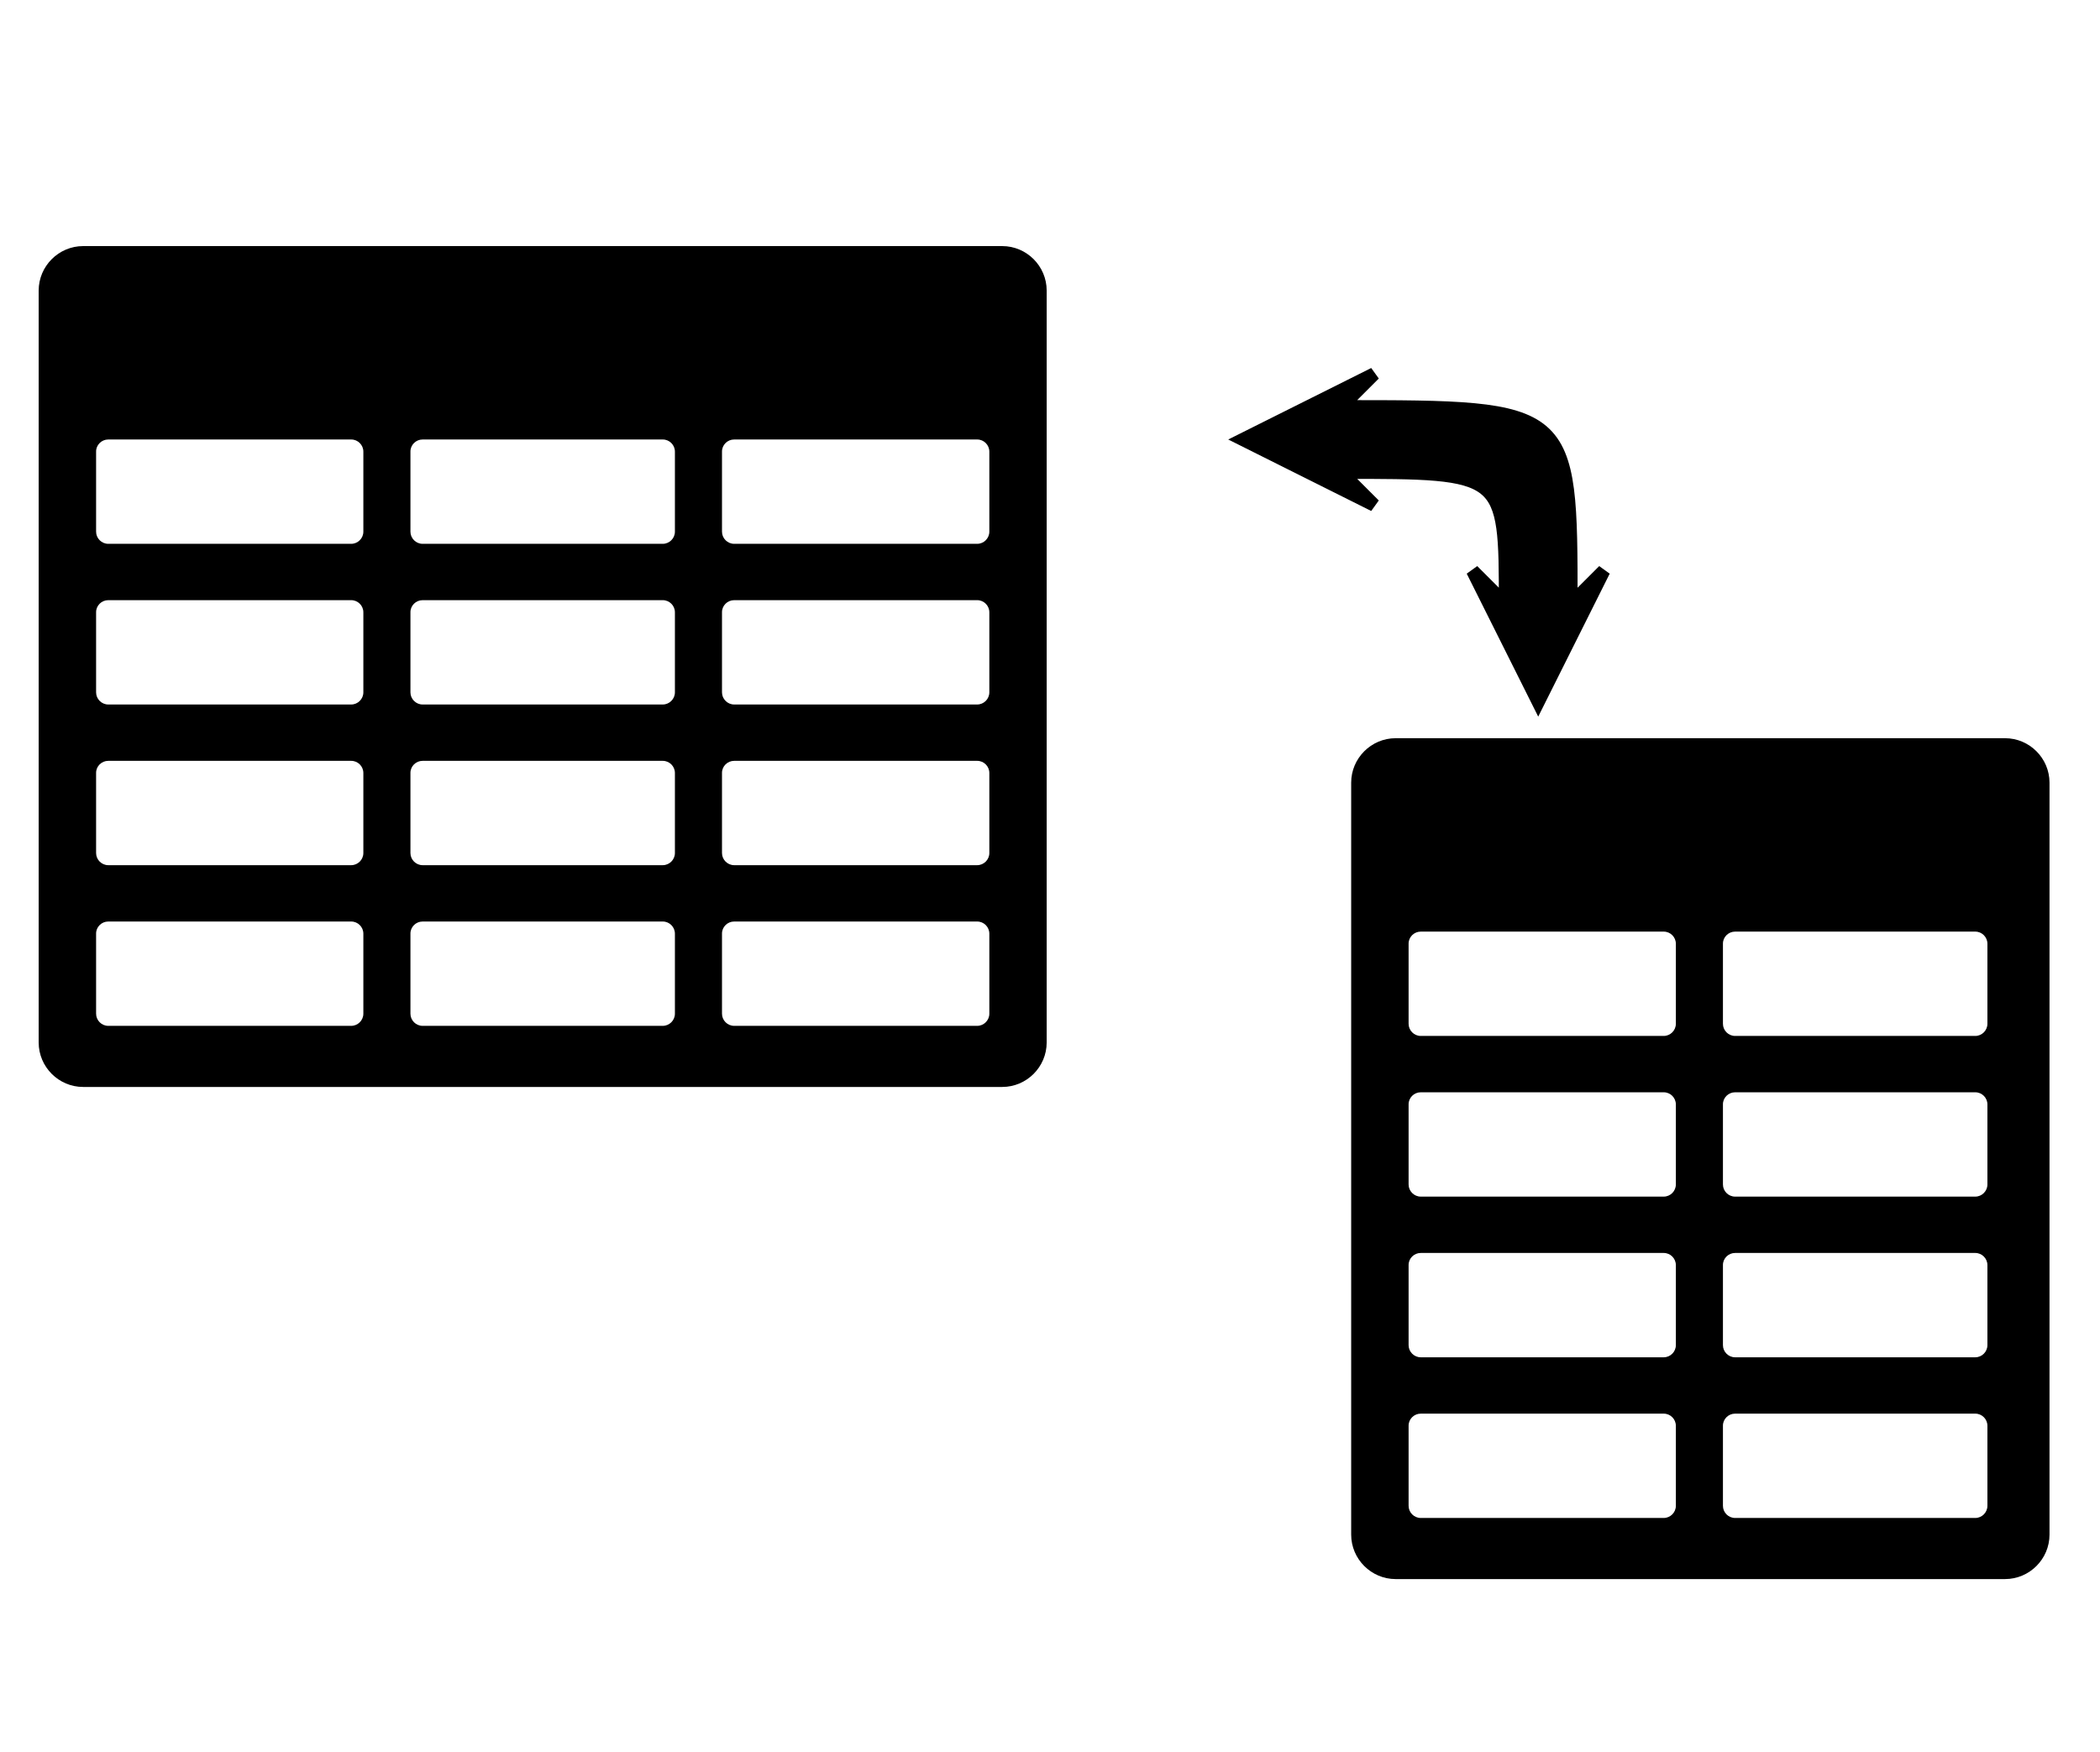
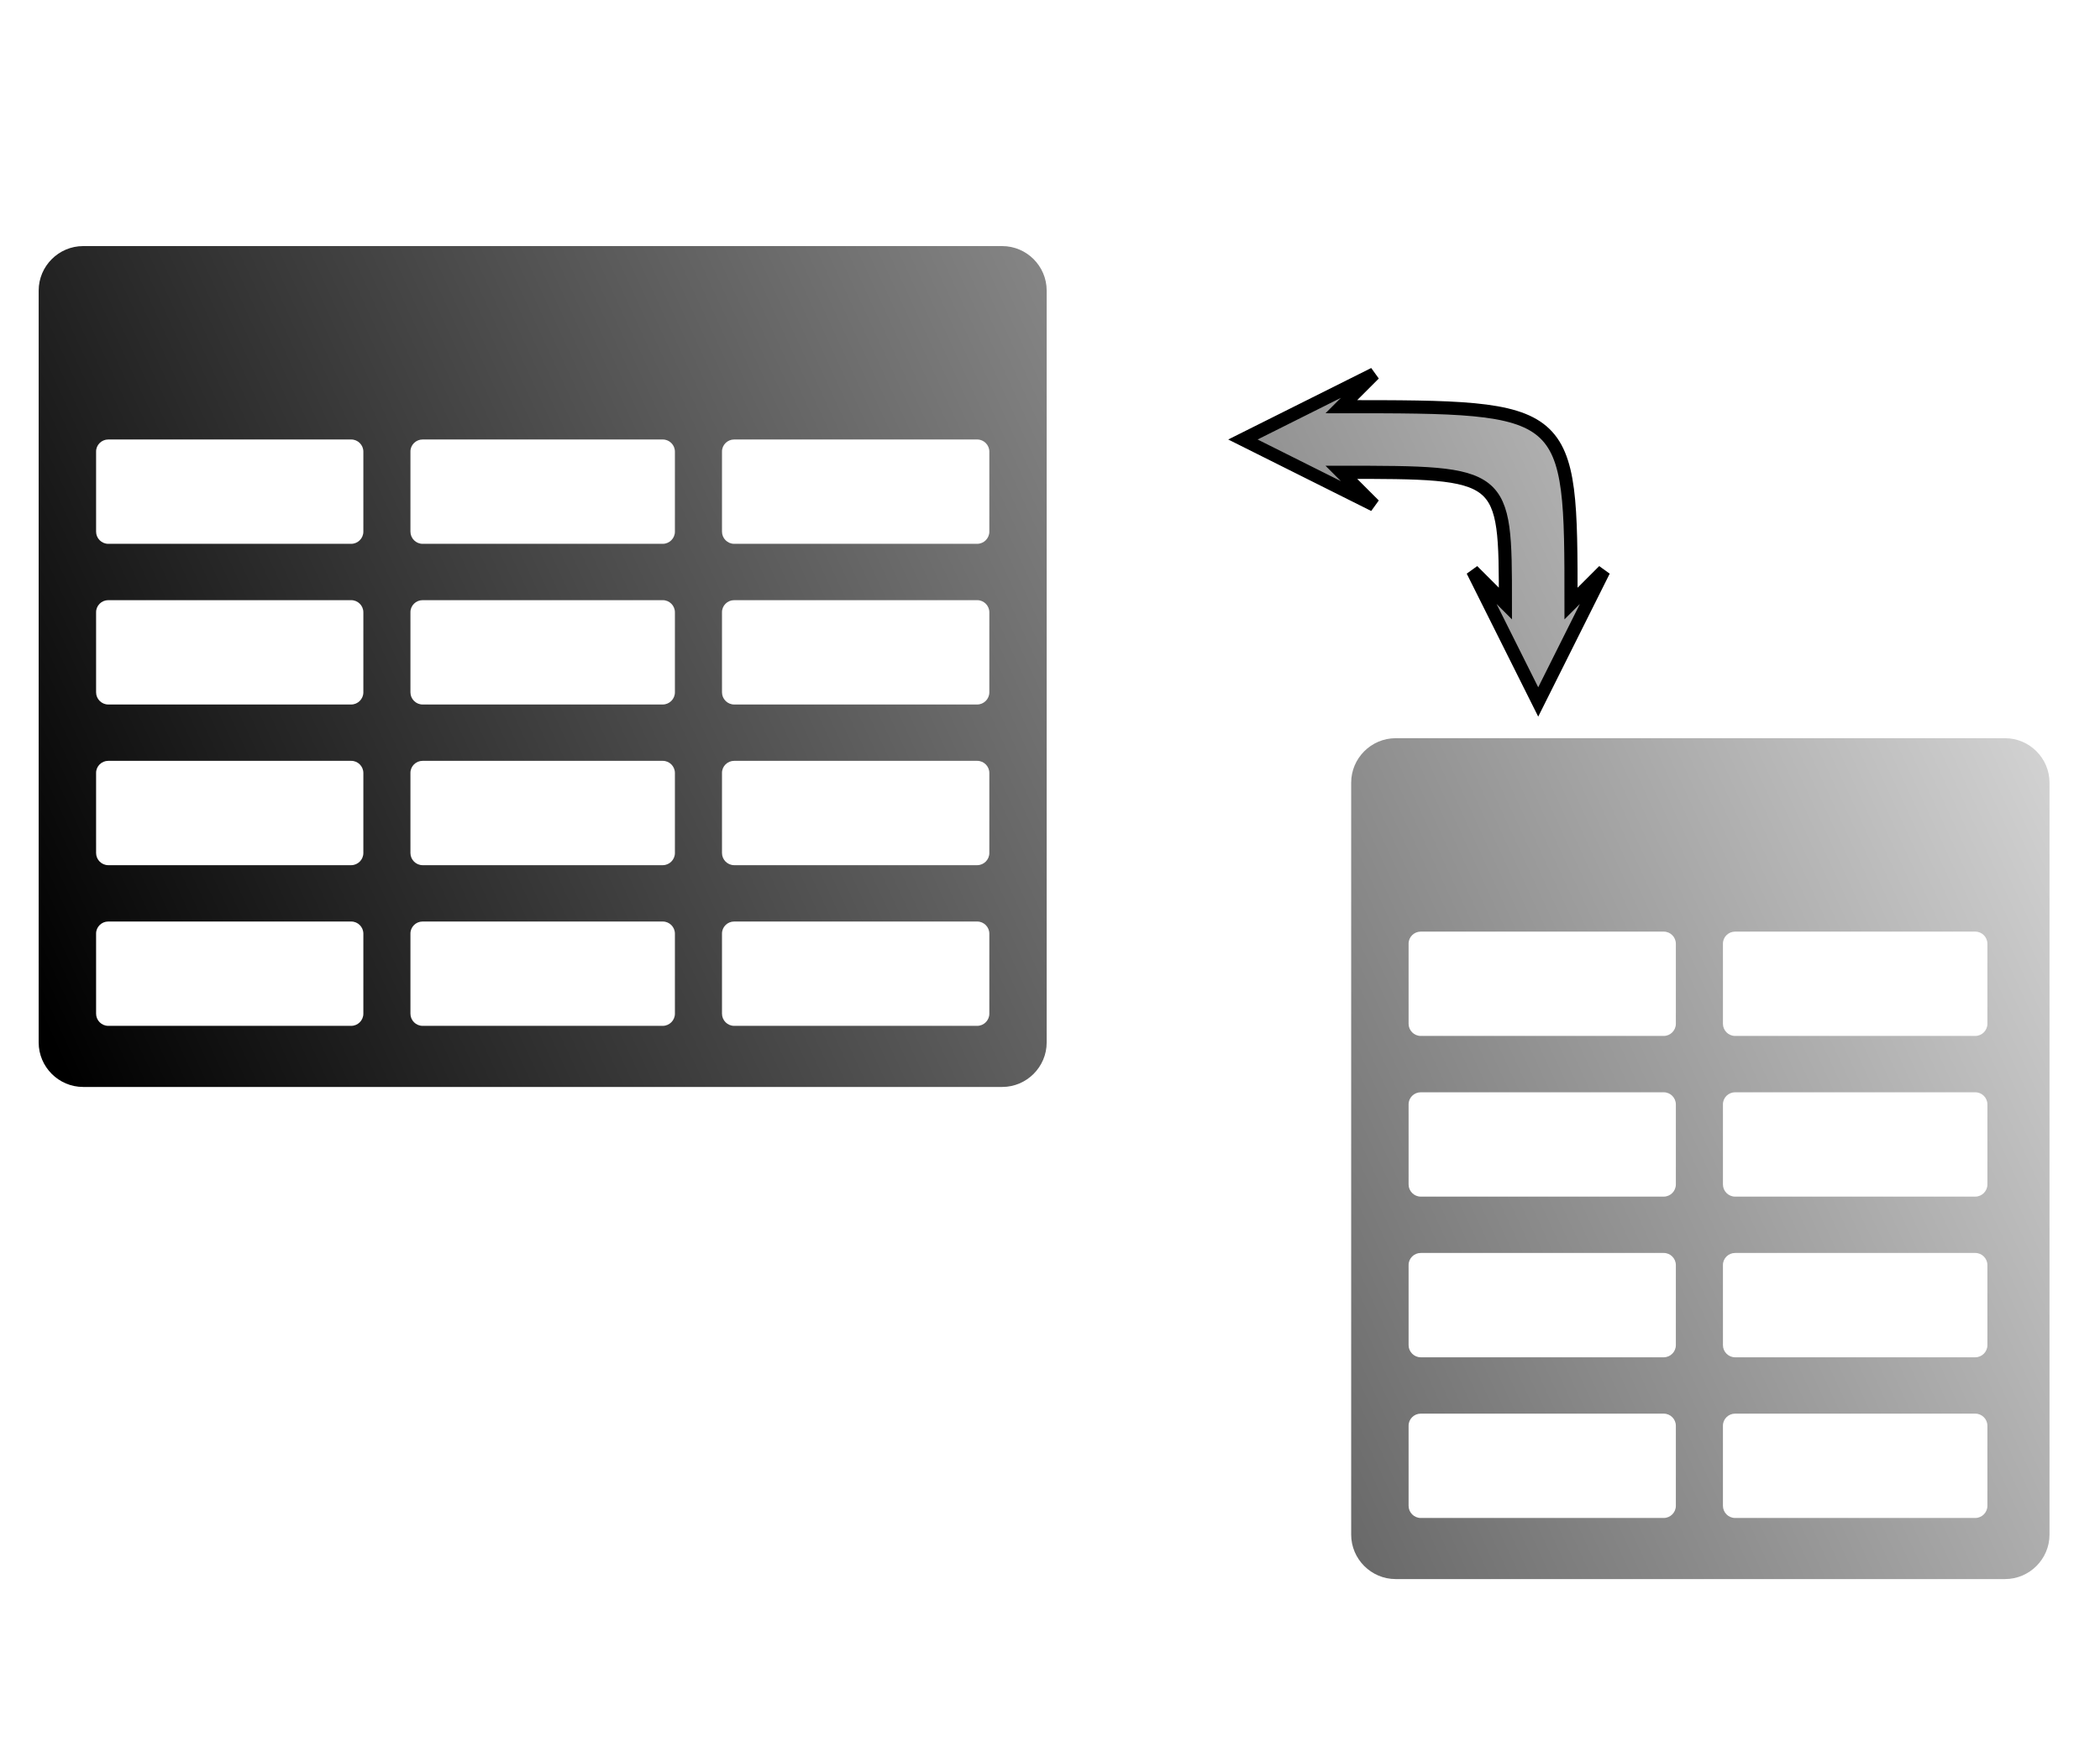
- <svg xmlns="http://www.w3.org/2000/svg" version="1.1" id="Layer_1" x="0px" y="0px" viewBox="0 0 64 53.396" xml:space="preserve" width="64" height="53.396">
+ <svg xmlns="http://www.w3.org/2000/svg" xmlns:xlink="http://www.w3.org/1999/xlink" version="1.1" id="Layer_1" x="0px" y="0px" viewBox="0 0 64 53.396" xml:space="preserve" width="64" height="53.396">
  <defs id="defs5637">
+     <linearGradient id="linearGradient10358">
+       <stop style="stop-color:#000000;stop-opacity:1;" offset="0" id="stop10354" />
+       <stop style="stop-color:#000000;stop-opacity:0;" offset="1" id="stop10356" />
+     </linearGradient>
+     <linearGradient id="linearGradient10350">
+       <stop style="stop-color:#000000;stop-opacity:1;" offset="0" id="stop10346" />
+       <stop style="stop-color:#000000;stop-opacity:0;" offset="1" id="stop10348" />
+     </linearGradient>
+     <linearGradient id="linearGradient10324">
+       <stop style="stop-color:#000000;stop-opacity:1;" offset="0" id="stop10320" />
+       <stop style="stop-color:#000000;stop-opacity:0;" offset="1" id="stop10322" />
+     </linearGradient>
    <marker style="overflow:visible" refY="0" refX="0" orient="auto" id="marker2579">
      <path transform="matrix(-0.3,0,0,-0.3,0.69,0)" style="fill:#000000;fill-opacity:1;stroke:#000000;stroke-opacity:1" id="path2577" d="M 8.72,4.03 -2.21,0.02 8.72,-4 c -1.75,2.37 -1.74,5.62 0,8.03 z" />
    </marker>
    <marker style="overflow:visible" refY="0" refX="0" orient="auto" id="marker2205">
      <path transform="matrix(0.3,0,0,0.3,-0.69,0)" style="fill:#000000;fill-opacity:1;stroke:#000000;stroke-opacity:1" id="path2203" d="M 8.72,4.03 -2.21,0.02 8.72,-4 c -1.75,2.37 -1.74,5.62 0,8.03 z" />
    </marker>
    <marker orient="auto" refY="0.0" refX="0.0" id="Arrow1Lstart" style="overflow:visible">
      <path id="path839" d="M 0.0,0.0 L 5.0,-5.0 L -12.5,0.0 L 5.0,5.0 L 0.0,0.0 z " style="fill-rule:evenodd;stroke:#000000;stroke-width:1pt;stroke-opacity:1;fill:#000000;fill-opacity:1" transform="scale(0.8) translate(12.5,0)" />
    </marker>
+     <linearGradient xlink:href="#linearGradient10324" id="linearGradient10326" x1="-4.715" y1="83.58" x2="255.285" y2="-36.42" gradientUnits="userSpaceOnUse" />
+     <linearGradient xlink:href="#linearGradient10350" id="linearGradient10352" x1="-150.095" y1="8" x2="109.905" y2="-112" gradientUnits="userSpaceOnUse" />
+     <linearGradient xlink:href="#linearGradient10358" id="linearGradient10360" x1="0" y1="28.396" x2="65" y2="-1.604" gradientUnits="userSpaceOnUse" />
  </defs>
  <style type="text/css" id="style5628">.st0{fill-rule:evenodd;clip-rule:evenodd;}</style>
-   <g id="g5632" transform="matrix(0.25,0,0,0.25,1.17868,7.500832)">
-     <path class="st0" d="m 5.42,0 h 112.04 c 2.98,0 5.42,2.44 5.42,5.42 V 97.1 c 0,2.98 -2.44,5.42 -5.42,5.42 H 5.42 C 2.44,102.52 0,100.08 0,97.1 V 5.42 C 0,2.44 2.44,0 5.42,0 Z M 8.48,23.58 H 38.1 c 0.82,0 1.48,0.67 1.48,1.48 v 9.76 c 0,0.81 -0.67,1.48 -1.48,1.48 H 8.48 C 7.67,36.3 7,35.63 7,34.82 V 25.06 C 6.99,24.25 7.66,23.58 8.48,23.58 Z m 76.3,58.77 h 29.63 c 0.82,0 1.48,0.67 1.48,1.48 v 9.76 c 0,0.81 -0.67,1.48 -1.48,1.48 H 84.78 c -0.81,0 -1.48,-0.67 -1.48,-1.48 v -9.76 c -0.01,-0.81 0.66,-1.48 1.48,-1.48 z m -37.98,0 h 29.28 c 0.82,0 1.48,0.67 1.48,1.48 v 9.76 c 0,0.81 -0.67,1.48 -1.48,1.48 H 46.8 c -0.81,0 -1.48,-0.67 -1.48,-1.48 v -9.76 c -0.01,-0.81 0.66,-1.48 1.48,-1.48 z m -38.32,0 H 38.1 c 0.82,0 1.48,0.67 1.48,1.48 v 9.76 c 0,0.81 -0.67,1.48 -1.48,1.48 H 8.48 C 7.67,95.07 7,94.4 7,93.59 V 83.83 C 6.99,83.02 7.66,82.35 8.48,82.35 Z m 76.3,-19.59 h 29.63 c 0.82,0 1.48,0.67 1.48,1.48 V 74 c 0,0.81 -0.67,1.48 -1.48,1.48 H 84.78 C 83.97,75.48 83.3,74.81 83.3,74 v -9.76 c -0.01,-0.81 0.66,-1.48 1.48,-1.48 z m -37.98,0 h 29.28 c 0.82,0 1.48,0.67 1.48,1.48 V 74 c 0,0.81 -0.67,1.48 -1.48,1.48 H 46.8 c -0.81,0 -1.48,-0.67 -1.48,-1.48 v -9.76 c -0.01,-0.81 0.66,-1.48 1.48,-1.48 z m -38.32,0 H 38.1 c 0.82,0 1.48,0.67 1.48,1.48 V 74 c 0,0.81 -0.67,1.48 -1.48,1.48 H 8.48 C 7.67,75.48 7,74.81 7,74 V 64.24 C 6.99,63.43 7.66,62.76 8.48,62.76 Z m 76.3,-19.59 h 29.63 c 0.82,0 1.48,0.67 1.48,1.48 v 9.76 c 0,0.81 -0.67,1.48 -1.48,1.48 H 84.78 c -0.81,0 -1.48,-0.67 -1.48,-1.48 v -9.76 c -0.01,-0.81 0.66,-1.48 1.48,-1.48 z m -37.98,0 h 29.28 c 0.82,0 1.48,0.67 1.48,1.48 v 9.76 c 0,0.81 -0.67,1.48 -1.48,1.48 H 46.8 c -0.81,0 -1.48,-0.67 -1.48,-1.48 v -9.76 c -0.01,-0.81 0.66,-1.48 1.48,-1.48 z m -38.32,0 H 38.1 c 0.82,0 1.48,0.67 1.48,1.48 v 9.76 c 0,0.81 -0.67,1.48 -1.48,1.48 H 8.48 C 7.67,55.89 7,55.22 7,54.41 V 44.65 C 6.99,43.84 7.66,43.17 8.48,43.17 Z m 76.3,-19.59 h 29.63 c 0.82,0 1.48,0.67 1.48,1.48 v 9.76 c 0,0.81 -0.67,1.48 -1.48,1.48 H 84.78 c -0.81,0 -1.48,-0.67 -1.48,-1.48 v -9.76 c -0.01,-0.81 0.66,-1.48 1.48,-1.48 z m -37.98,0 h 29.28 c 0.82,0 1.48,0.67 1.48,1.48 v 9.76 c 0,0.81 -0.67,1.48 -1.48,1.48 H 46.8 c -0.81,0 -1.48,-0.67 -1.48,-1.48 v -9.76 c -0.01,-0.81 0.66,-1.48 1.48,-1.48 z" id="path5630" style="clip-rule:evenodd;fill-rule:evenodd" />
+   <g id="g5632" transform="matrix(0.25,0,0,0.25,1.17868,7.500832)" style="fill-opacity:1;fill:url(#linearGradient10326)">
+     <path class="st0" d="m 5.42,0 h 112.04 c 2.98,0 5.42,2.44 5.42,5.42 V 97.1 c 0,2.98 -2.44,5.42 -5.42,5.42 H 5.42 C 2.44,102.52 0,100.08 0,97.1 V 5.42 C 0,2.44 2.44,0 5.42,0 Z M 8.48,23.58 H 38.1 c 0.82,0 1.48,0.67 1.48,1.48 v 9.76 c 0,0.81 -0.67,1.48 -1.48,1.48 H 8.48 C 7.67,36.3 7,35.63 7,34.82 V 25.06 C 6.99,24.25 7.66,23.58 8.48,23.58 Z m 76.3,58.77 h 29.63 c 0.82,0 1.48,0.67 1.48,1.48 v 9.76 c 0,0.81 -0.67,1.48 -1.48,1.48 H 84.78 c -0.81,0 -1.48,-0.67 -1.48,-1.48 v -9.76 c -0.01,-0.81 0.66,-1.48 1.48,-1.48 z m -37.98,0 h 29.28 c 0.82,0 1.48,0.67 1.48,1.48 v 9.76 c 0,0.81 -0.67,1.48 -1.48,1.48 H 46.8 c -0.81,0 -1.48,-0.67 -1.48,-1.48 v -9.76 c -0.01,-0.81 0.66,-1.48 1.48,-1.48 z m -38.32,0 H 38.1 c 0.82,0 1.48,0.67 1.48,1.48 v 9.76 c 0,0.81 -0.67,1.48 -1.48,1.48 H 8.48 C 7.67,95.07 7,94.4 7,93.59 V 83.83 C 6.99,83.02 7.66,82.35 8.48,82.35 Z m 76.3,-19.59 h 29.63 c 0.82,0 1.48,0.67 1.48,1.48 V 74 c 0,0.81 -0.67,1.48 -1.48,1.48 H 84.78 C 83.97,75.48 83.3,74.81 83.3,74 v -9.76 c -0.01,-0.81 0.66,-1.48 1.48,-1.48 z m -37.98,0 h 29.28 c 0.82,0 1.48,0.67 1.48,1.48 V 74 c 0,0.81 -0.67,1.48 -1.48,1.48 H 46.8 c -0.81,0 -1.48,-0.67 -1.48,-1.48 v -9.76 c -0.01,-0.81 0.66,-1.48 1.48,-1.48 z m -38.32,0 H 38.1 c 0.82,0 1.48,0.67 1.48,1.48 V 74 c 0,0.81 -0.67,1.48 -1.48,1.48 H 8.48 C 7.67,75.48 7,74.81 7,74 V 64.24 C 6.99,63.43 7.66,62.76 8.48,62.76 Z m 76.3,-19.59 h 29.63 c 0.82,0 1.48,0.67 1.48,1.48 v 9.76 c 0,0.81 -0.67,1.48 -1.48,1.48 H 84.78 c -0.81,0 -1.48,-0.67 -1.48,-1.48 v -9.76 c -0.01,-0.81 0.66,-1.48 1.48,-1.48 z m -37.98,0 h 29.28 c 0.82,0 1.48,0.67 1.48,1.48 v 9.76 c 0,0.81 -0.67,1.48 -1.48,1.48 H 46.8 c -0.81,0 -1.48,-0.67 -1.48,-1.48 v -9.76 c -0.01,-0.81 0.66,-1.48 1.48,-1.48 z m -38.32,0 H 38.1 c 0.82,0 1.48,0.67 1.48,1.48 v 9.76 c 0,0.81 -0.67,1.48 -1.48,1.48 H 8.48 C 7.67,55.89 7,55.22 7,54.41 V 44.65 C 6.99,43.84 7.66,43.17 8.48,43.17 Z m 76.3,-19.59 h 29.63 c 0.82,0 1.48,0.67 1.48,1.48 v 9.76 c 0,0.81 -0.67,1.48 -1.48,1.48 H 84.78 c -0.81,0 -1.48,-0.67 -1.48,-1.48 v -9.76 c -0.01,-0.81 0.66,-1.48 1.48,-1.48 z m -37.98,0 h 29.28 c 0.82,0 1.48,0.67 1.48,1.48 v 9.76 c 0,0.81 -0.67,1.48 -1.48,1.48 H 46.8 c -0.81,0 -1.48,-0.67 -1.48,-1.48 v -9.76 c -0.01,-0.81 0.66,-1.48 1.48,-1.48 z" id="path5630" style="clip-rule:evenodd;fill-rule:evenodd;fill-opacity:1;fill:url(#linearGradient10326)" />
  </g>
  <g id="g5632-9" transform="matrix(0.25,0,0,0.25,37.52368,26.39583)">
-     <path class="st0" d="m 20.04,-15.58 h 74.29 c 2.98,0 5.42,2.44 5.42,5.42 v 91.68 c 0,2.98 -2.44,5.42 -5.42,5.42 H 20.04 c -2.98,0 -5.42,-2.44 -5.42,-5.42 v -91.68 c 0,-2.98 2.44,-5.42 5.42,-5.42 z M 23.1,8 h 29.62 c 0.82,0 1.48,0.67 1.48,1.48 V 19.24 c 0,0.81 -0.67,1.48 -1.48,1.48 H 23.1 c -0.81,0 -1.48,-0.67 -1.48,-1.48 V 9.48 c -0.01,-0.81 0.66,-1.48 1.48,-1.48 z M 61.42,66.77 H 90.7 c 0.82,0 1.48,0.67 1.48,1.48 v 9.76 c 0,0.81 -0.67,1.48 -1.48,1.48 H 61.42 c -0.81,0 -1.48,-0.67 -1.48,-1.48 v -9.76 c -0.01,-0.81 0.66,-1.48 1.48,-1.48 z m -38.32,0 h 29.62 c 0.82,0 1.48,0.67 1.48,1.48 v 9.76 c 0,0.81 -0.67,1.48 -1.48,1.48 H 23.1 c -0.81,0 -1.48,-0.67 -1.48,-1.48 v -9.76 c -0.01,-0.81 0.66,-1.48 1.48,-1.48 z M 61.42,47.18 H 90.7 c 0.82,0 1.48,0.67 1.48,1.48 v 9.76 c 0,0.81 -0.67,1.48 -1.48,1.48 H 61.42 c -0.81,0 -1.48,-0.67 -1.48,-1.48 v -9.76 c -0.01,-0.81 0.66,-1.48 1.48,-1.48 z m -38.32,0 h 29.62 c 0.82,0 1.48,0.67 1.48,1.48 v 9.76 c 0,0.81 -0.67,1.48 -1.48,1.48 H 23.1 c -0.81,0 -1.48,-0.67 -1.48,-1.48 v -9.76 c -0.01,-0.81 0.66,-1.48 1.48,-1.48 z M 61.42,27.59 H 90.7 c 0.82,0 1.48,0.67 1.48,1.48 v 9.76 c 0,0.81 -0.67,1.48 -1.48,1.48 H 61.42 c -0.81,0 -1.48,-0.67 -1.48,-1.48 v -9.76 c -0.01,-0.81 0.66,-1.48 1.48,-1.48 z m -38.32,0 h 29.62 c 0.82,0 1.48,0.67 1.48,1.48 v 9.76 c 0,0.81 -0.67,1.48 -1.48,1.48 H 23.1 c -0.81,0 -1.48,-0.67 -1.48,-1.48 v -9.76 c -0.01,-0.81 0.66,-1.48 1.48,-1.48 z M 61.42,8 H 90.7 c 0.82,0 1.48,0.67 1.48,1.48 V 19.24 c 0,0.81 -0.67,1.48 -1.48,1.48 H 61.42 c -0.81,0 -1.48,-0.67 -1.48,-1.48 V 9.48 c -0.01,-0.81 0.66,-1.48 1.48,-1.48 z" id="path5630-9" style="clip-rule:evenodd;fill-rule:evenodd" />
+     <path class="st0" d="m 20.04,-15.58 h 74.29 c 2.98,0 5.42,2.44 5.42,5.42 v 91.68 c 0,2.98 -2.44,5.42 -5.42,5.42 H 20.04 c -2.98,0 -5.42,-2.44 -5.42,-5.42 v -91.68 c 0,-2.98 2.44,-5.42 5.42,-5.42 z M 23.1,8 h 29.62 c 0.82,0 1.48,0.67 1.48,1.48 V 19.24 c 0,0.81 -0.67,1.48 -1.48,1.48 H 23.1 c -0.81,0 -1.48,-0.67 -1.48,-1.48 V 9.48 c -0.01,-0.81 0.66,-1.48 1.48,-1.48 z M 61.42,66.77 H 90.7 c 0.82,0 1.48,0.67 1.48,1.48 v 9.76 c 0,0.81 -0.67,1.48 -1.48,1.48 H 61.42 c -0.81,0 -1.48,-0.67 -1.48,-1.48 v -9.76 c -0.01,-0.81 0.66,-1.48 1.48,-1.48 z m -38.32,0 h 29.62 c 0.82,0 1.48,0.67 1.48,1.48 v 9.76 c 0,0.81 -0.67,1.48 -1.48,1.48 H 23.1 c -0.81,0 -1.48,-0.67 -1.48,-1.48 v -9.76 c -0.01,-0.81 0.66,-1.48 1.48,-1.48 z M 61.42,47.18 H 90.7 c 0.82,0 1.48,0.67 1.48,1.48 v 9.76 c 0,0.81 -0.67,1.48 -1.48,1.48 H 61.42 c -0.81,0 -1.48,-0.67 -1.48,-1.48 v -9.76 c -0.01,-0.81 0.66,-1.48 1.48,-1.48 z m -38.32,0 h 29.62 c 0.82,0 1.48,0.67 1.48,1.48 v 9.76 c 0,0.81 -0.67,1.48 -1.48,1.48 H 23.1 c -0.81,0 -1.48,-0.67 -1.48,-1.48 v -9.76 c -0.01,-0.81 0.66,-1.48 1.48,-1.48 z M 61.42,27.59 H 90.7 c 0.82,0 1.48,0.67 1.48,1.48 v 9.76 c 0,0.81 -0.67,1.48 -1.48,1.48 H 61.42 c -0.81,0 -1.48,-0.67 -1.48,-1.48 v -9.76 c -0.01,-0.81 0.66,-1.48 1.48,-1.48 z m -38.32,0 h 29.62 c 0.82,0 1.48,0.67 1.48,1.48 v 9.76 c 0,0.81 -0.67,1.48 -1.48,1.48 H 23.1 c -0.81,0 -1.48,-0.67 -1.48,-1.48 v -9.76 c -0.01,-0.81 0.66,-1.48 1.48,-1.48 z M 61.42,8 H 90.7 c 0.82,0 1.48,0.67 1.48,1.48 V 19.24 c 0,0.81 -0.67,1.48 -1.48,1.48 H 61.42 c -0.81,0 -1.48,-0.67 -1.48,-1.48 V 9.48 c -0.01,-0.81 0.66,-1.48 1.48,-1.48 z" id="path5630-9" style="clip-rule:evenodd;fill-rule:evenodd;fill-opacity:1;fill:url(#linearGradient10352)" />
  </g>
-   <path style="fill:#000000;fill-opacity:1;stroke:#000000;stroke-width:0.4;stroke-linecap:butt;stroke-linejoin:miter;stroke-miterlimit:4;stroke-dasharray:none;stroke-opacity:1" d="m 40.879,12.396 c 7,0 7,0 7,6 l 1,-1 -2,4 -2,-4 1,1 c 0,-4 0,-4 -5,-4 l 1,1 -4,-2 4,-2 z" id="path2773" />
+   <path style="fill:url(#linearGradient10360);fill-opacity:1;stroke:#000000;stroke-width:0.4;stroke-linecap:butt;stroke-linejoin:miter;stroke-miterlimit:4;stroke-dasharray:none;stroke-opacity:1" d="m 40.879,12.396 c 7,0 7,0 7,6 l 1,-1 -2,4 -2,-4 1,1 c 0,-4 0,-4 -5,-4 l 1,1 -4,-2 4,-2 z" id="path2773" />
</svg>
